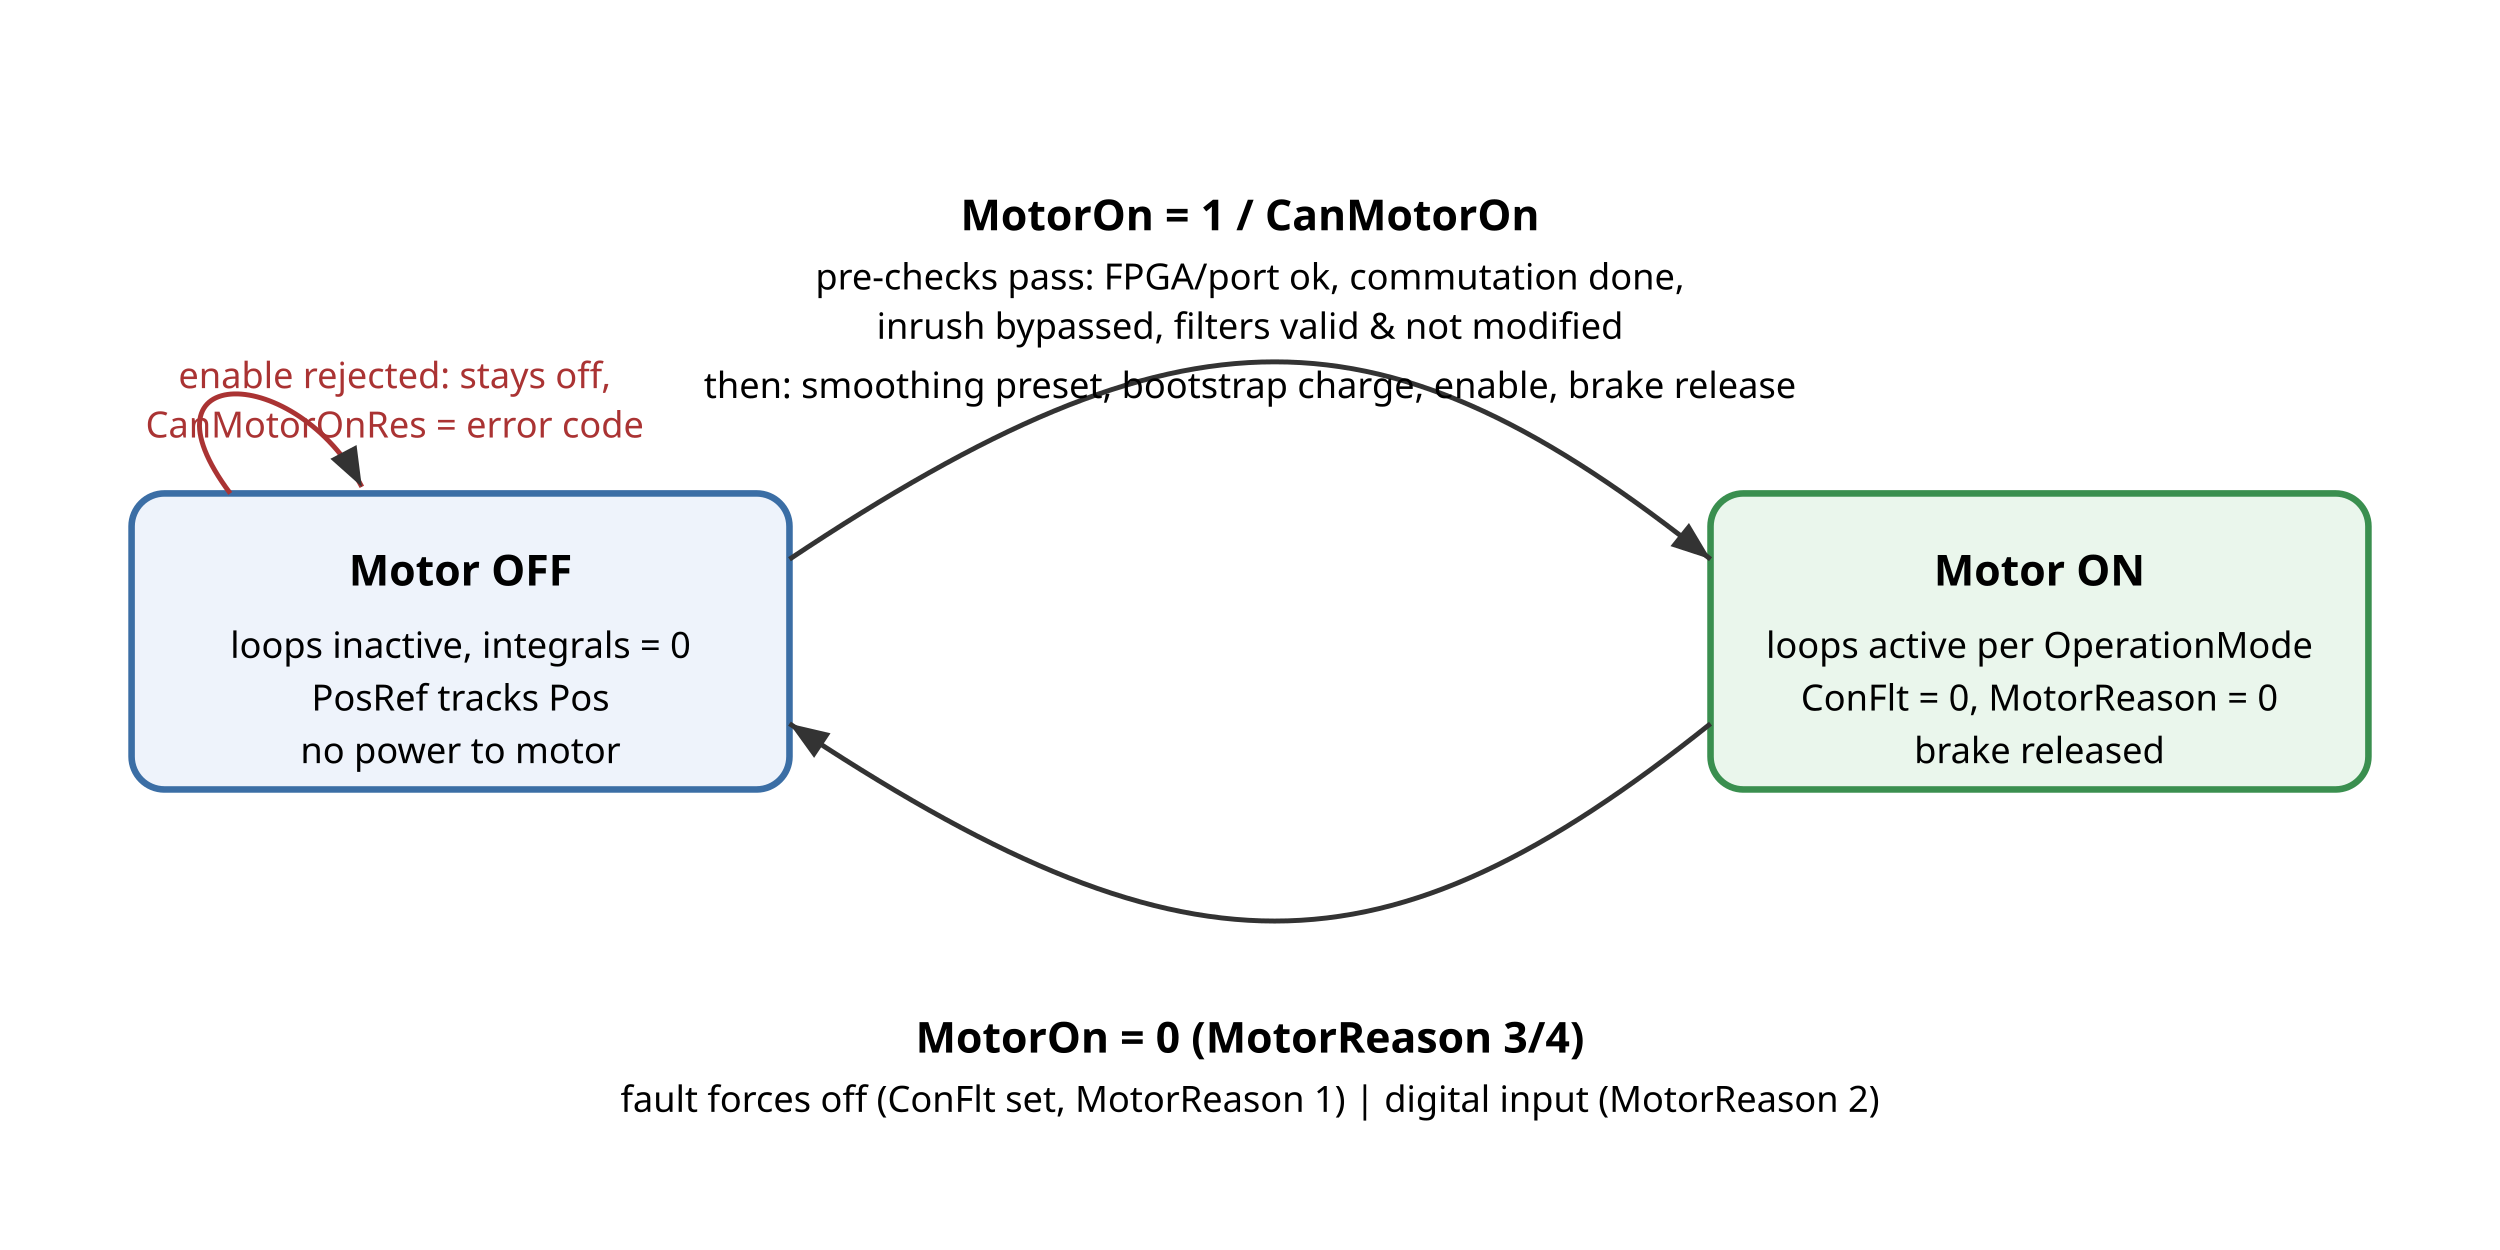
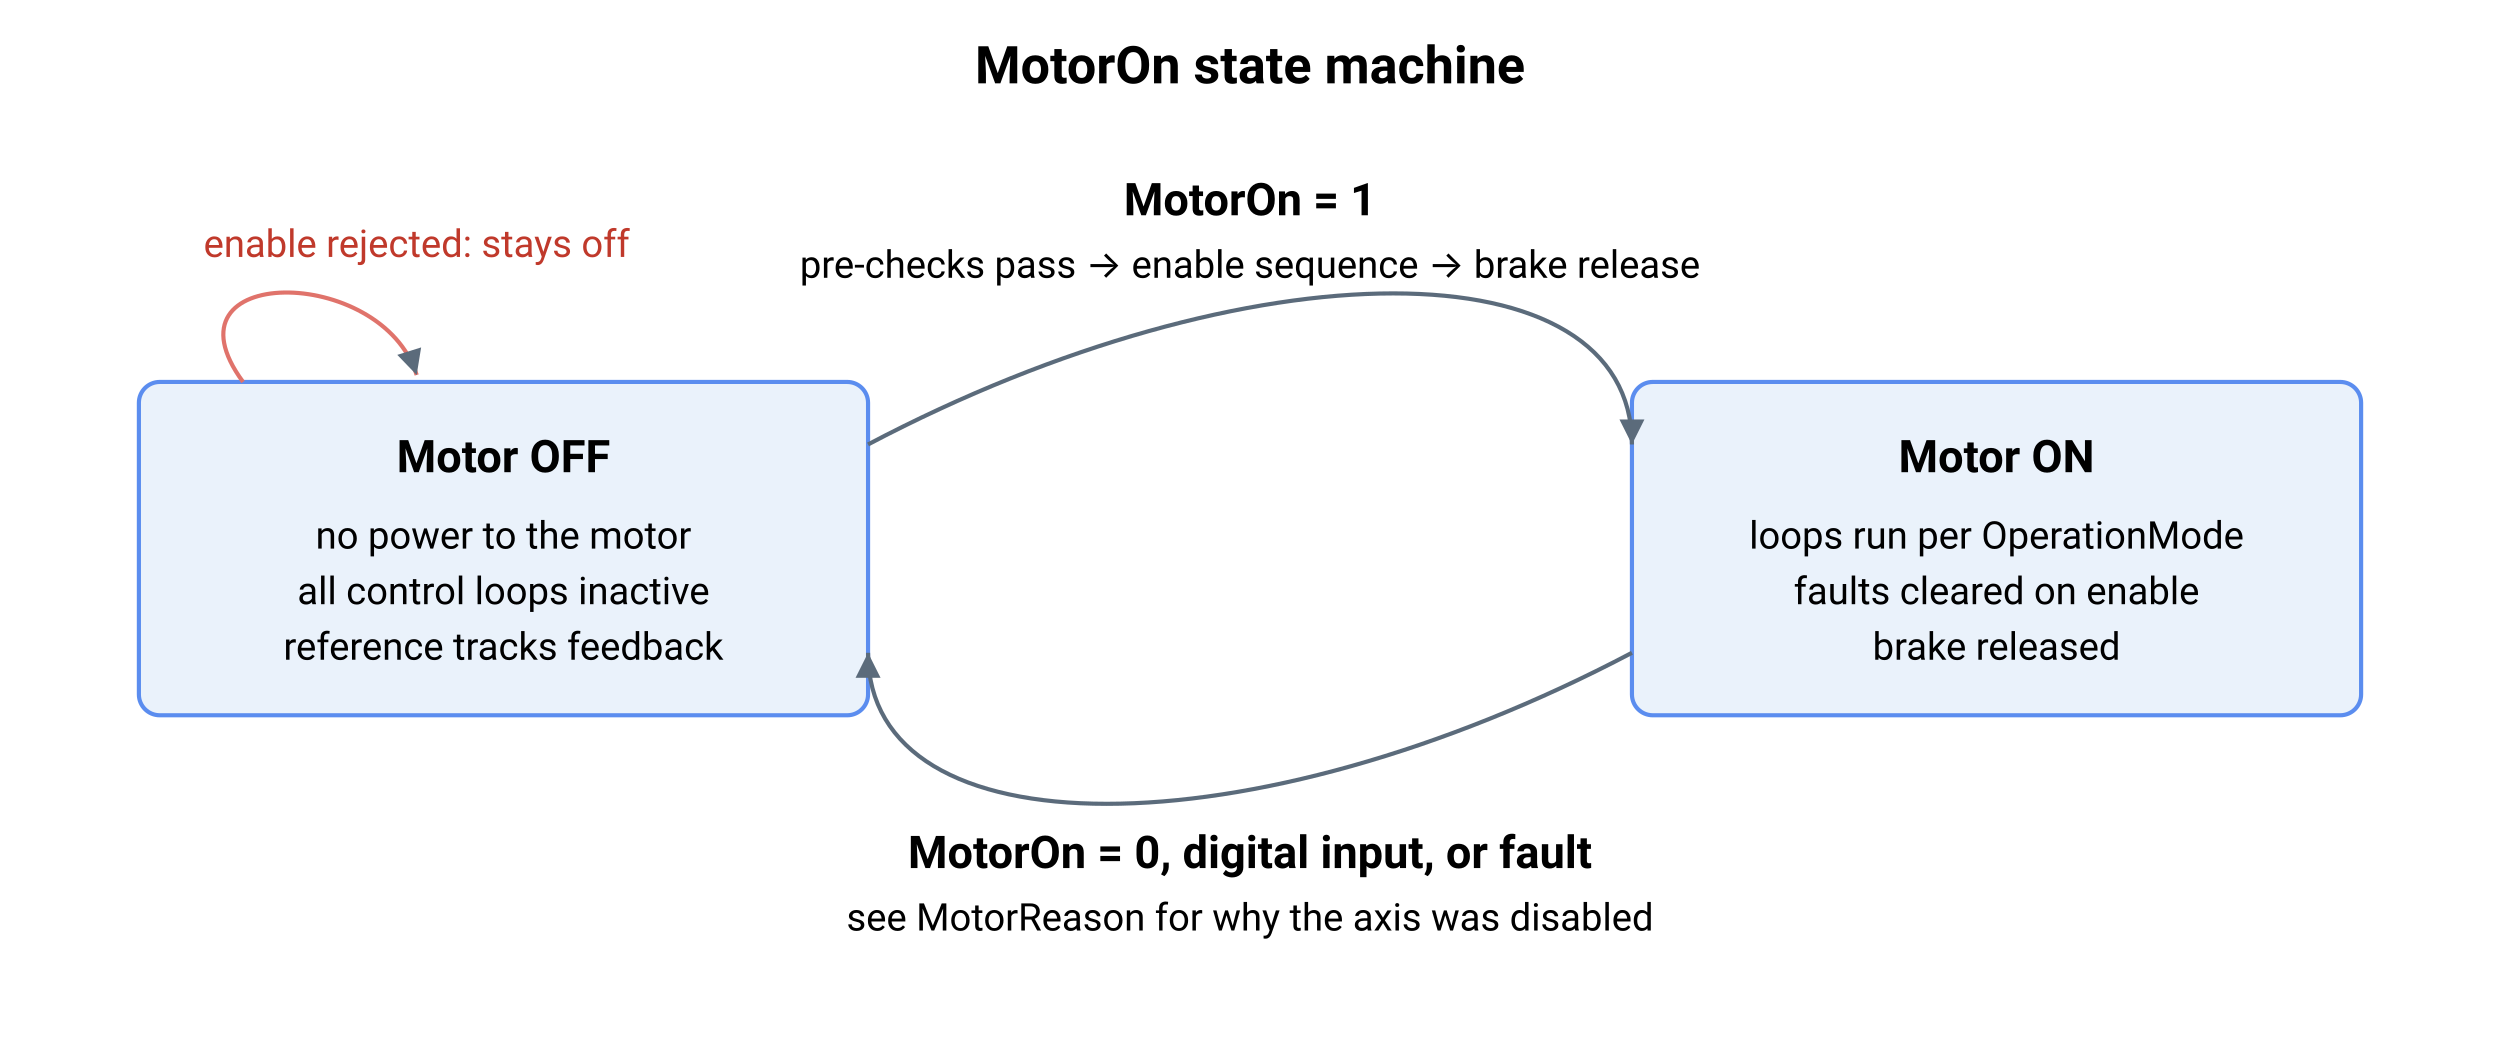
- <svg xmlns="http://www.w3.org/2000/svg" viewBox="0 0 760 380" font-family="sans-serif" font-size="13">
+ <svg xmlns="http://www.w3.org/2000/svg" width="720" height="300" viewBox="0 0 720 300" font-family="-apple-system,Segoe UI,Roboto,sans-serif" font-size="13">
  <defs>
-     <marker id="arrow" markerWidth="10" markerHeight="10" refX="8" refY="3" orient="auto" markerUnits="strokeWidth">
-       <path d="M0,0 L8,3 L0,6 z" fill="#333" />
+     <marker id="arrow" markerWidth="8" markerHeight="8" refX="6" refY="3" orient="auto">
+       <path d="M0,0 L6,3 L0,6 Z" fill="#5b6b7b" />
    </marker>
  </defs>
-   <rect x="40" y="150" width="200" height="90" rx="10" fill="#eef3fb" stroke="#3b6ea5" stroke-width="2" />
-   <text x="140" y="178" text-anchor="middle" font-weight="bold">Motor OFF</text>
-   <text x="140" y="200" text-anchor="middle" font-size="11">loops inactive, integrals = 0</text>
-   <text x="140" y="216" text-anchor="middle" font-size="11">PosRef tracks Pos</text>
-   <text x="140" y="232" text-anchor="middle" font-size="11">no power to motor</text>
-   <rect x="520" y="150" width="200" height="90" rx="10" fill="#eaf6ec" stroke="#3a8f4f" stroke-width="2" />
-   <text x="620" y="178" text-anchor="middle" font-weight="bold">Motor ON</text>
-   <text x="620" y="200" text-anchor="middle" font-size="11">loops active per OperationMode</text>
-   <text x="620" y="216" text-anchor="middle" font-size="11">ConFlt = 0, MotorReason = 0</text>
-   <text x="620" y="232" text-anchor="middle" font-size="11">brake released</text>
-   <path d="M240,170 C360,90 420,90 520,170" fill="none" stroke="#333" stroke-width="1.5" marker-end="url(#arrow)" />
-   <text x="380" y="70" text-anchor="middle" font-weight="bold">MotorOn = 1 / CanMotorOn</text>
-   <text x="380" y="88" text-anchor="middle" font-size="11">pre-checks pass: FPGA/port ok, commutation done,</text>
-   <text x="380" y="103" text-anchor="middle" font-size="11">inrush bypassed, filters valid &amp; not modified</text>
-   <text x="380" y="121" text-anchor="middle" font-size="11">then: smoothing preset, bootstrap charge, enable, brake release</text>
-   <path d="M520,220 C420,300 360,300 240,220" fill="none" stroke="#333" stroke-width="1.5" marker-end="url(#arrow)" />
-   <text x="380" y="320" text-anchor="middle" font-weight="bold">MotorOn = 0  (MotorReason 3/4)</text>
-   <text x="380" y="338" text-anchor="middle" font-size="11">fault forces off (ConFlt set, MotorReason 1) | digital input (MotorReason 2)</text>
-   <path d="M70,150 C40,110 90,110 110,148" fill="none" stroke="#a33" stroke-width="1.5" marker-end="url(#arrow)" />
-   <text x="120" y="118" text-anchor="middle" font-size="11" fill="#a33">enable rejected: stays off,</text>
-   <text x="120" y="133" text-anchor="middle" font-size="11" fill="#a33">CanMotorOnRes = error code</text>
+   <text x="360" y="24" text-anchor="middle" font-size="15" font-weight="bold">MotorOn state machine</text>
+   <rect x="40" y="110" width="210" height="96" rx="6" fill="#eaf2fb" stroke="#5b8def" stroke-width="1.2" />
+   <text x="145" y="136" text-anchor="middle" font-weight="bold">Motor OFF</text>
+   <text x="145" y="158" text-anchor="middle" font-size="11">no power to the motor</text>
+   <text x="145" y="174" text-anchor="middle" font-size="11">all control loops inactive</text>
+   <text x="145" y="190" text-anchor="middle" font-size="11">reference tracks feedback</text>
+   <rect x="470" y="110" width="210" height="96" rx="6" fill="#eaf2fb" stroke="#5b8def" stroke-width="1.2" />
+   <text x="575" y="136" text-anchor="middle" font-weight="bold">Motor ON</text>
+   <text x="575" y="158" text-anchor="middle" font-size="11">loops run per OperationMode</text>
+   <text x="575" y="174" text-anchor="middle" font-size="11">faults cleared on enable</text>
+   <text x="575" y="190" text-anchor="middle" font-size="11">brake released</text>
+   <path d="M250,128 C360,70 470,70 470,128" fill="none" stroke="#5b6b7b" stroke-width="1.2" marker-end="url(#arrow)" />
+   <text x="360" y="62" text-anchor="middle" font-weight="bold">MotorOn = 1</text>
+   <text x="360" y="80" text-anchor="middle" font-size="11">pre-checks pass → enable sequence → brake release</text>
+   <path d="M470,188 C360,246 250,246 250,188" fill="none" stroke="#5b6b7b" stroke-width="1.2" marker-end="url(#arrow)" />
+   <text x="360" y="250" text-anchor="middle" font-weight="bold">MotorOn = 0, digital input, or fault</text>
+   <text x="360" y="268" text-anchor="middle" font-size="11">see MotorReason for why the axis was disabled</text>
+   <path d="M70,110 C45,76 110,76 120,108" fill="none" stroke="#e0736b" stroke-width="1.2" marker-end="url(#arrow)" />
+   <text x="120" y="74" text-anchor="middle" font-size="11" fill="#c0392b">enable rejected: stays off</text>
</svg>
